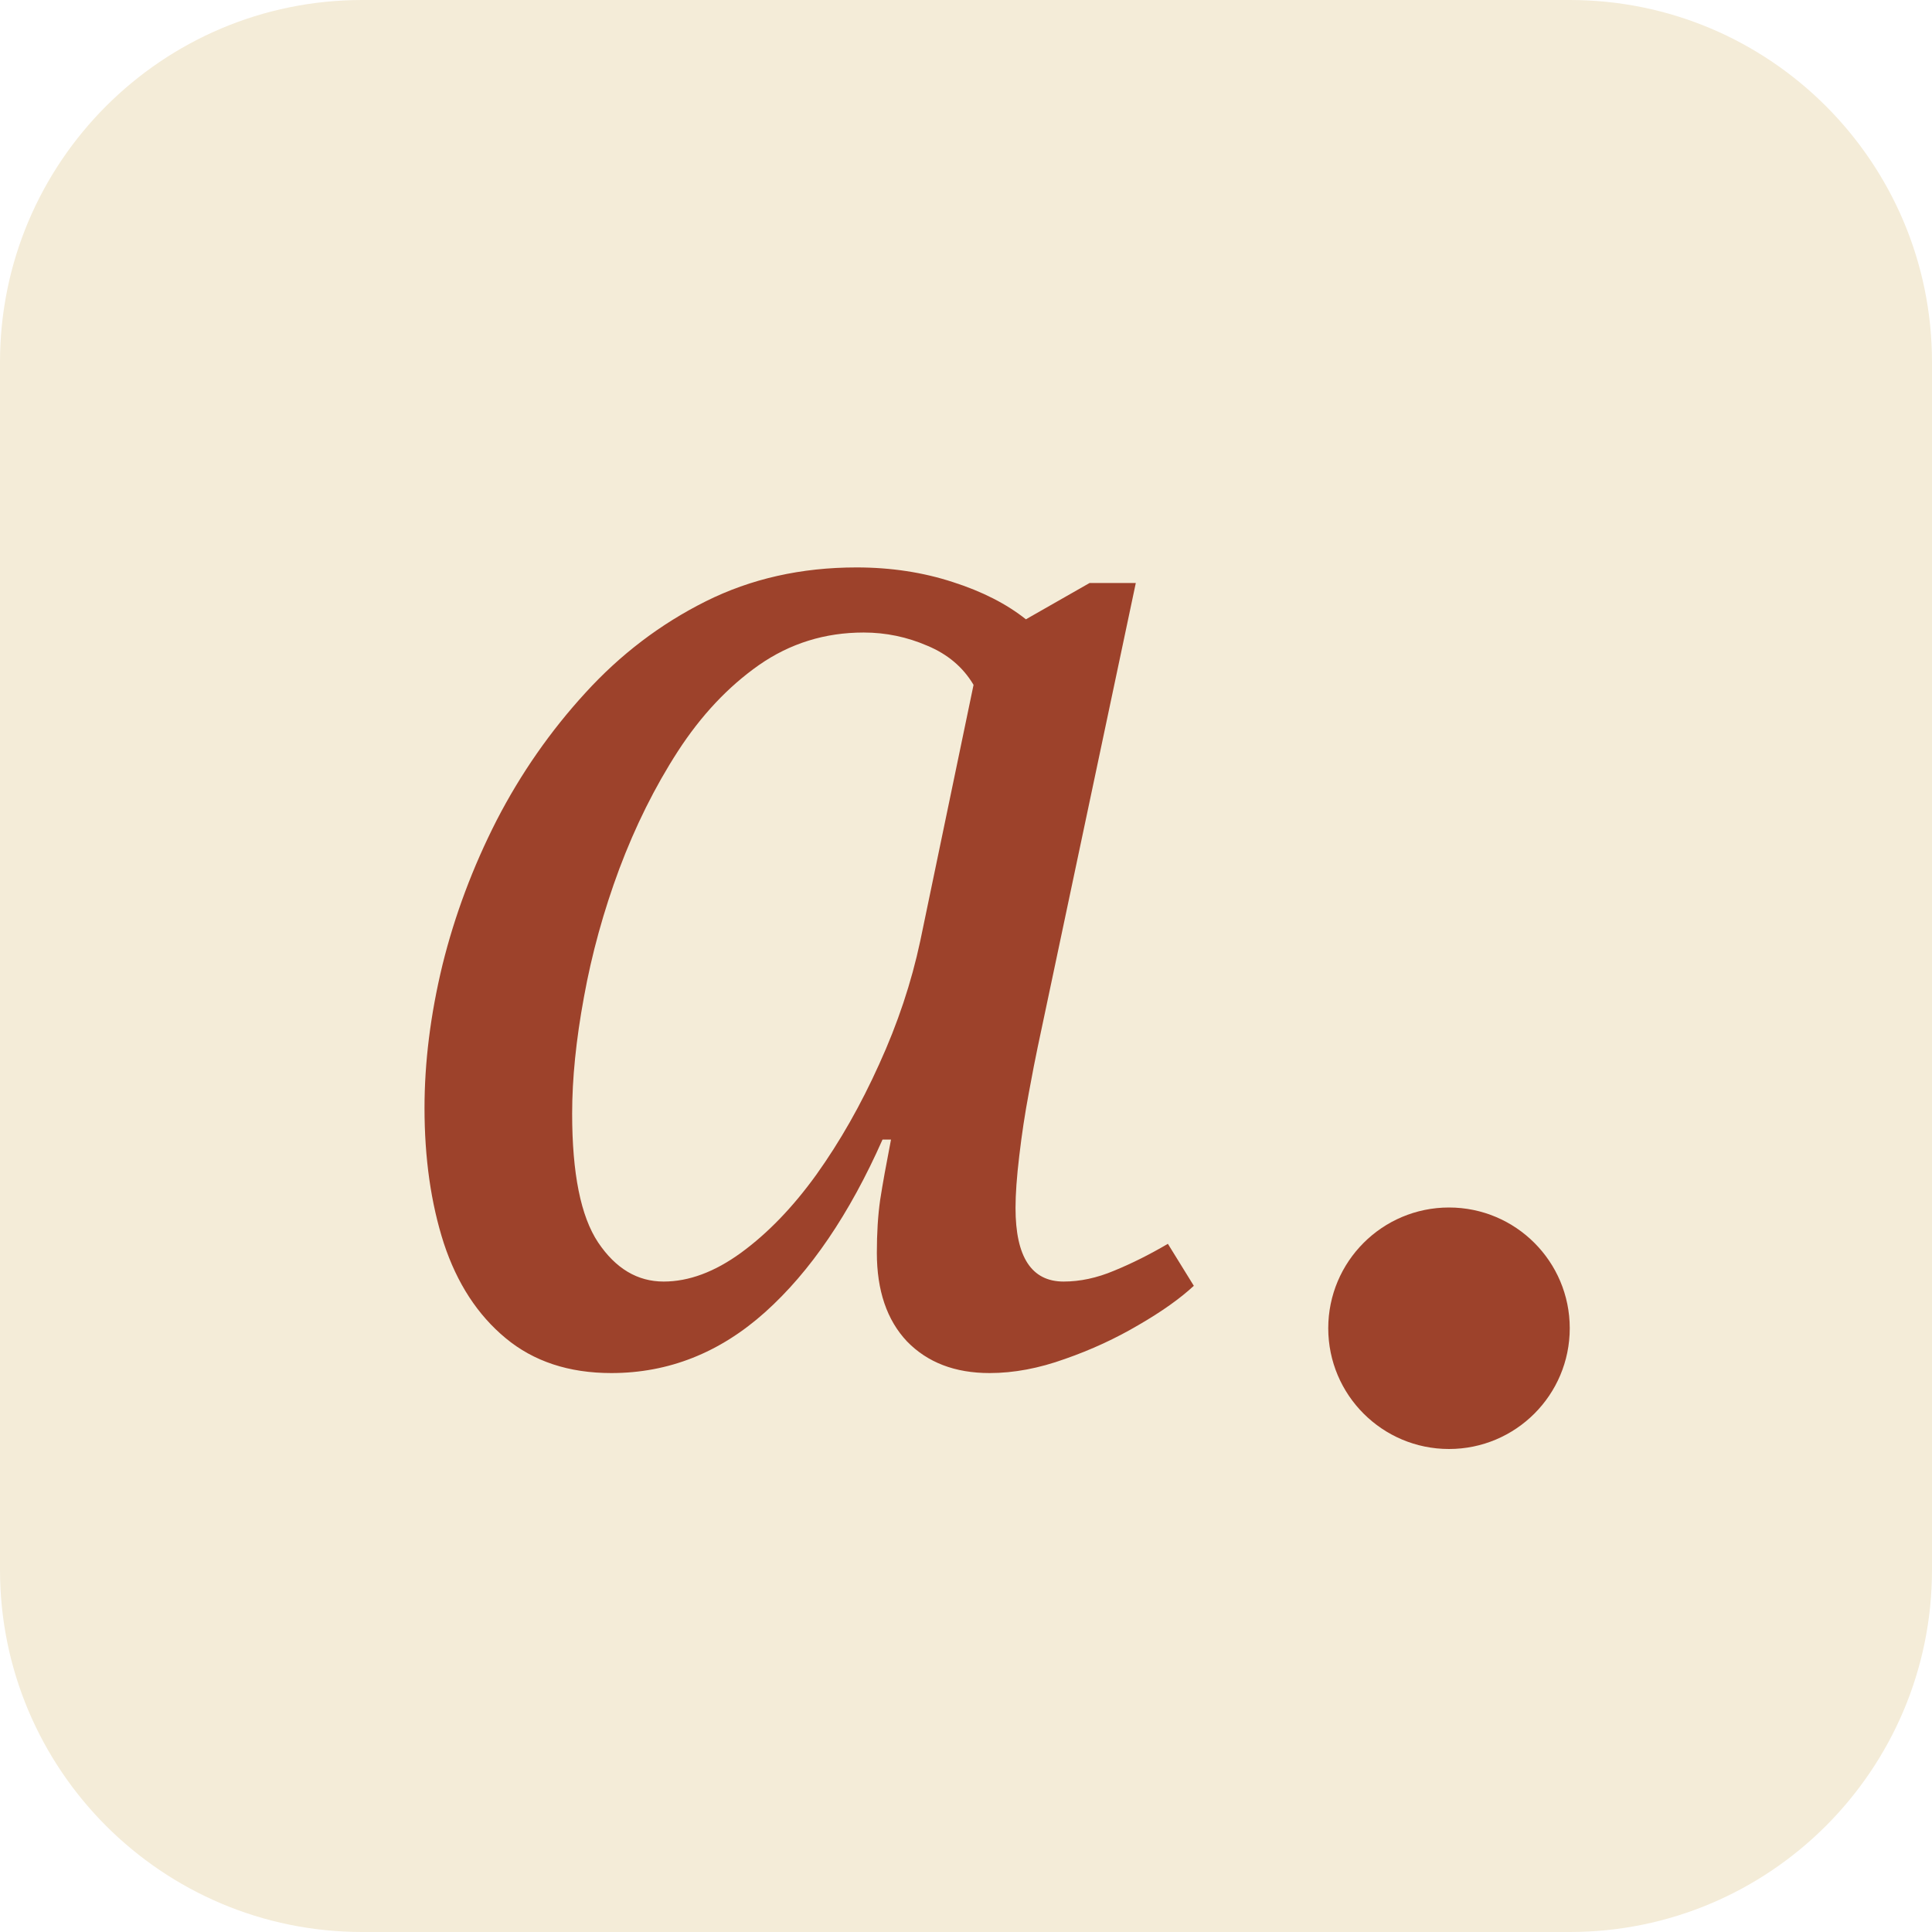
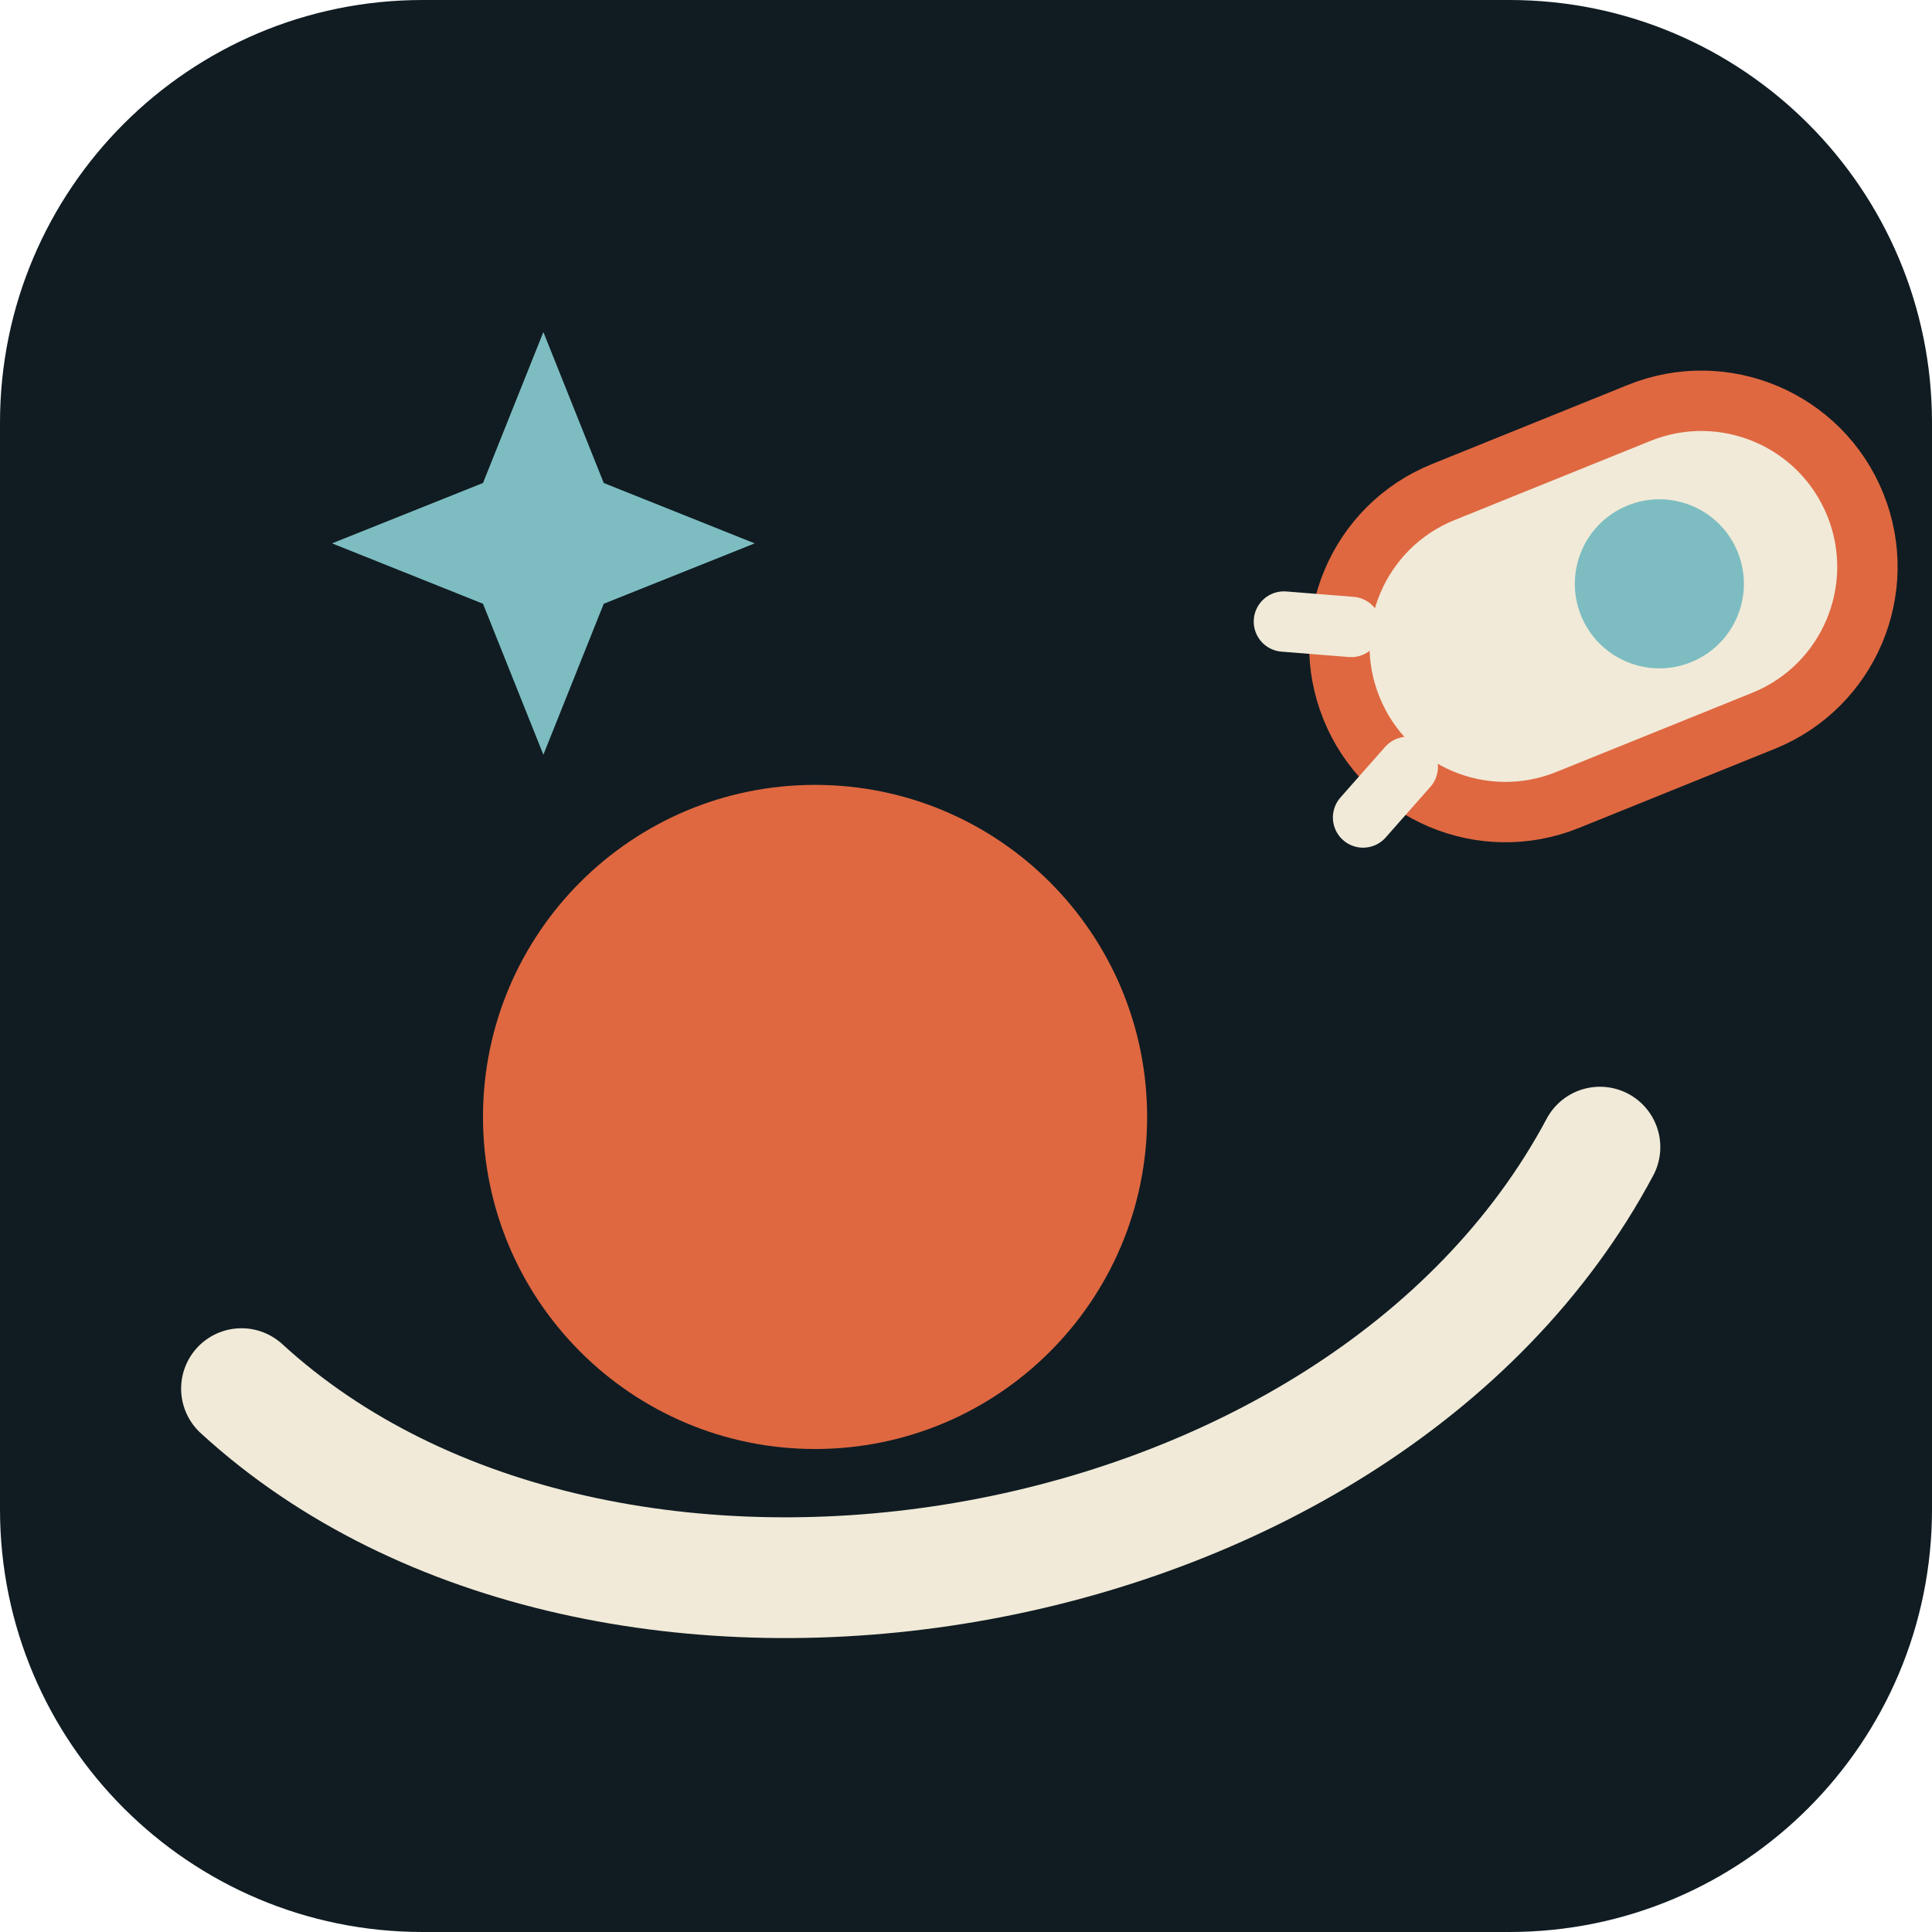
<svg xmlns="http://www.w3.org/2000/svg" viewBox="0 0 64 64">
-   <rect width="64" height="64" rx="12" fill="#f4ecd8" />
-   <text x="12" y="45" font-family="Georgia,serif" font-style="italic" font-size="48" fill="#9d422b">a</text>
-   <circle cx="48" cy="44" r="4" fill="#9d422b" />
+   <rect width="64" height="64" rx="14" fill="#101c22" />
+   <circle cx="27" cy="37" r="11" fill="#df6841" />
+   <path d="M8 46c12 11 37 7 45-8" fill="none" stroke="#f1ead8" stroke-width="4" stroke-linecap="round" />
+   <g transform="translate(43 14) rotate(-22 9 6)">
+     <rect x="1" y="1" width="18" height="11" rx="5.5" fill="#f1ead8" stroke="#df6841" stroke-width="2" />
+     <circle cx="12" cy="6.5" r="2.8" fill="#7dbdc1" />
+     <path d="M2 4 0 3m2 6-2 1" stroke="#f1ead8" stroke-width="2" stroke-linecap="round" />
+   </g>
+   <path d="m18 11 2 5 5 2-5 2-2 5-2-5-5-2 5-2z" fill="#7dbdc1" />
</svg>
